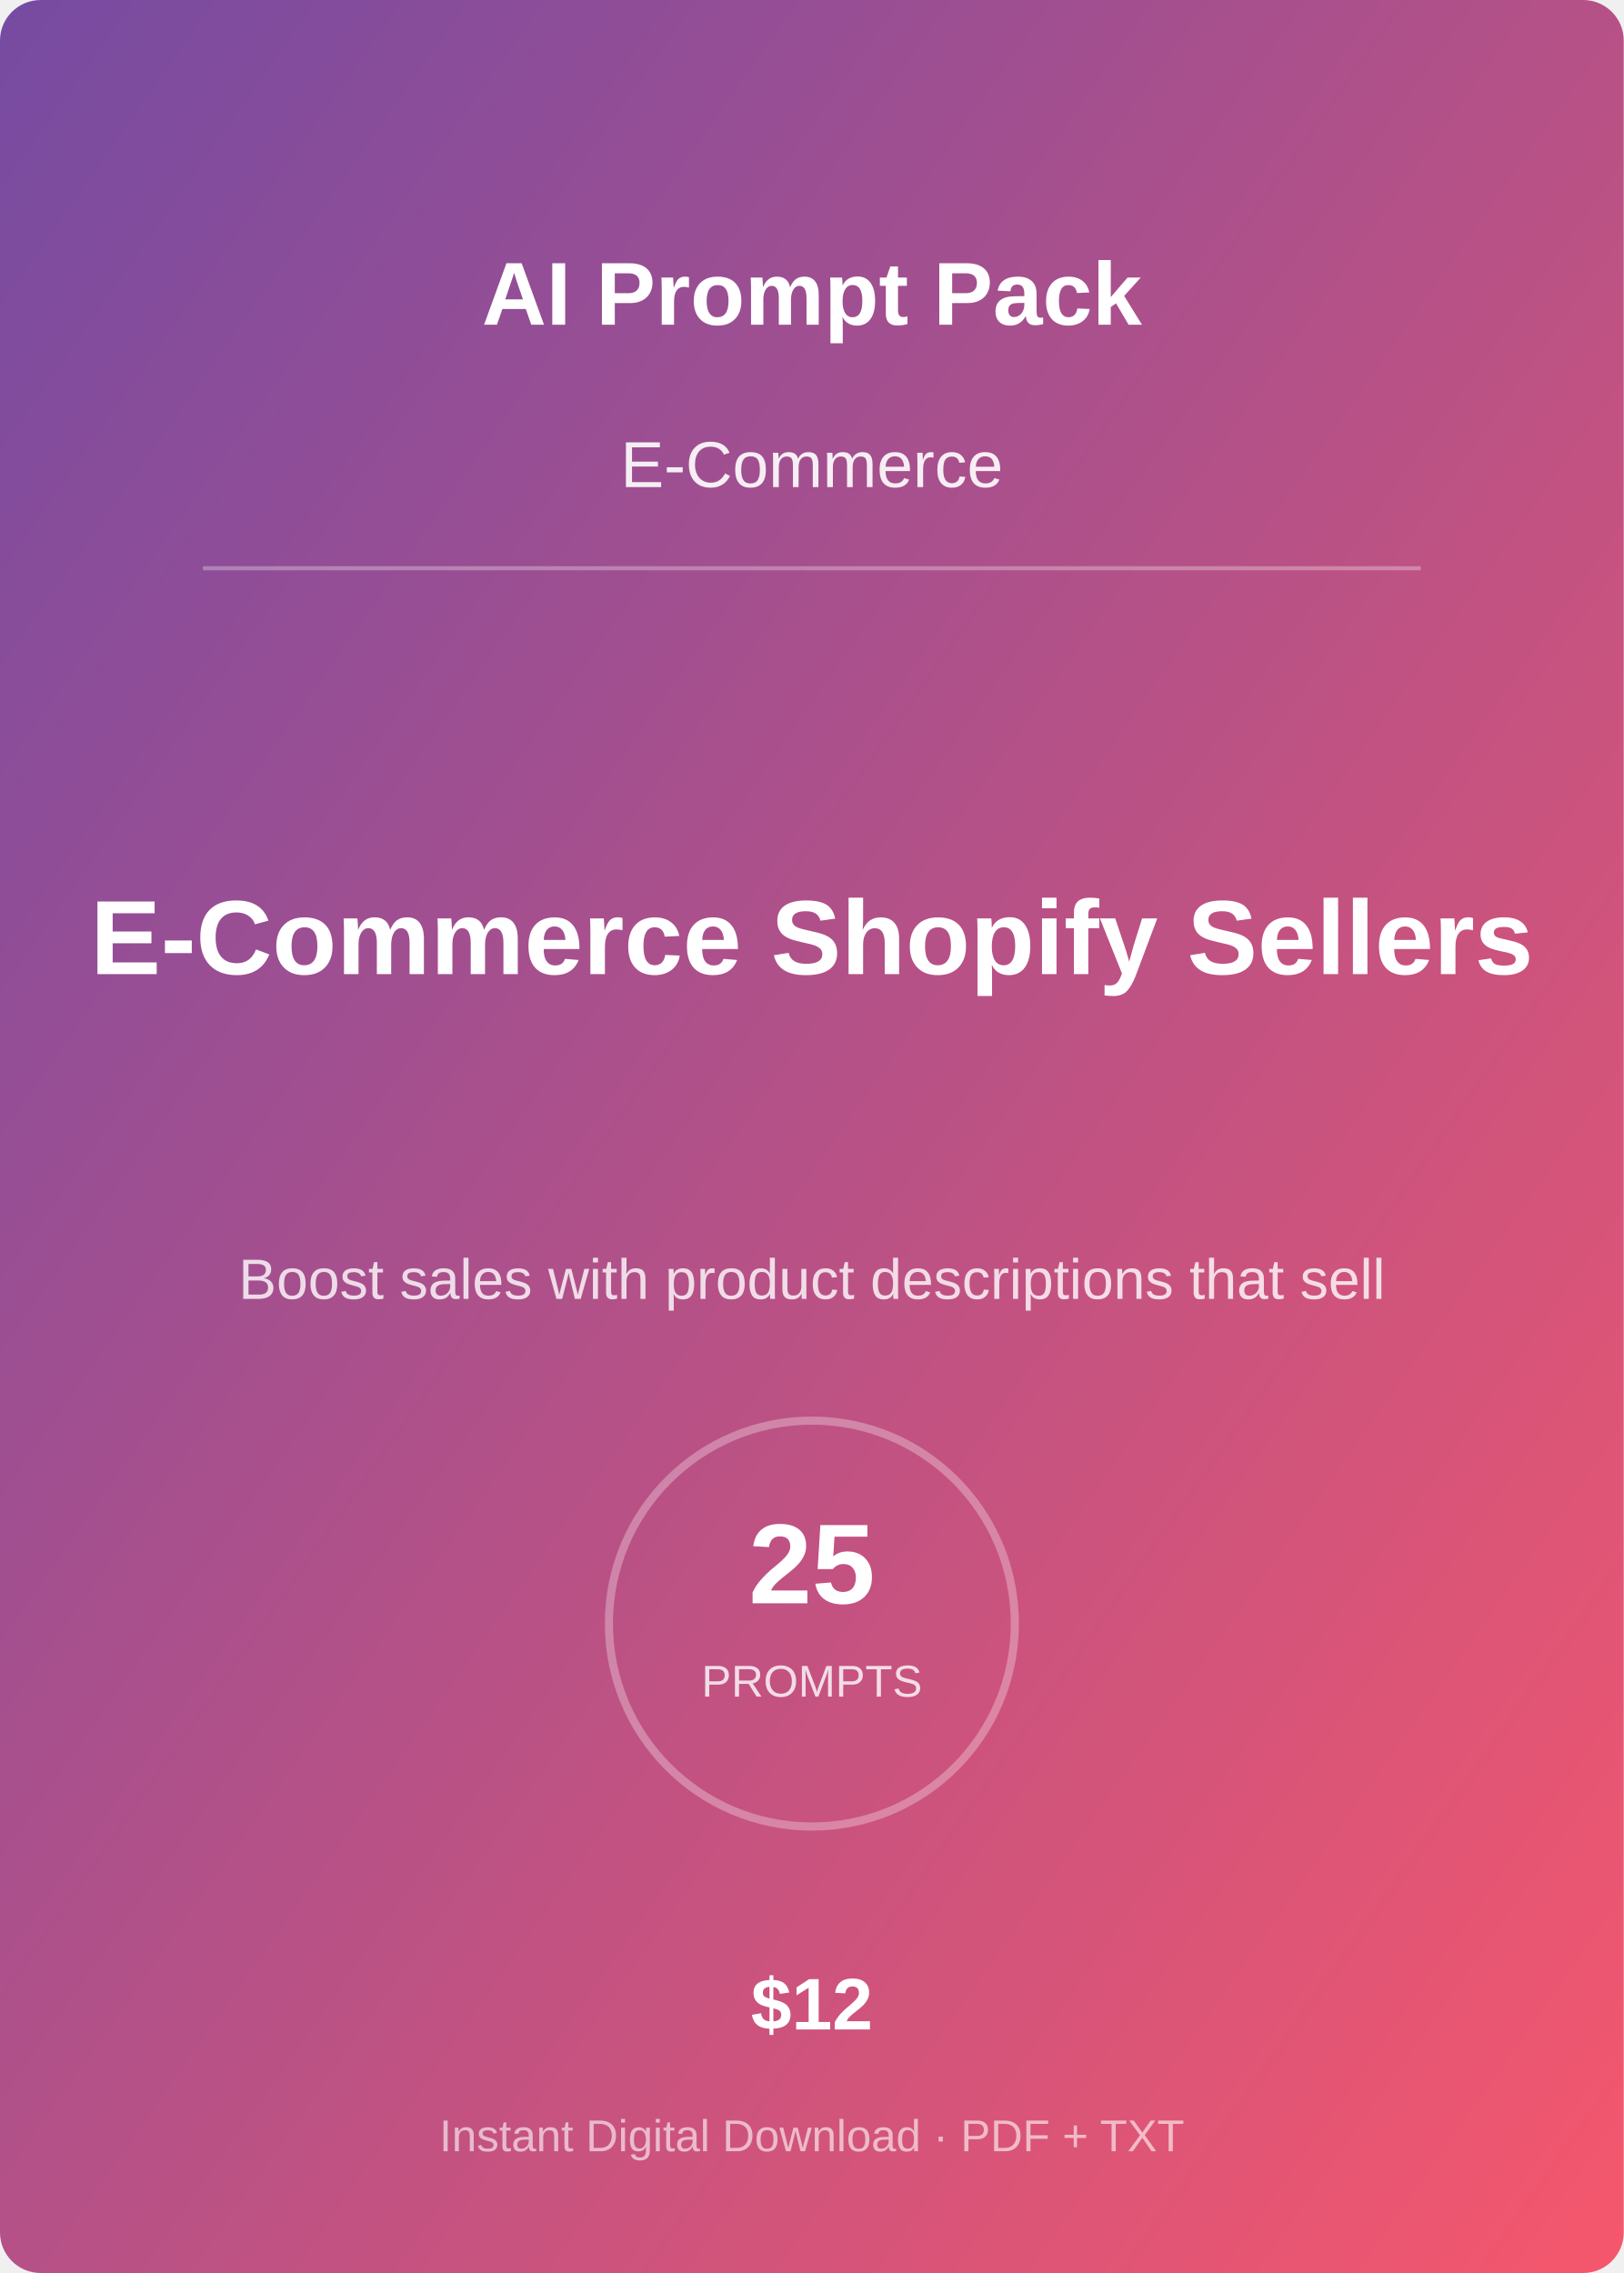
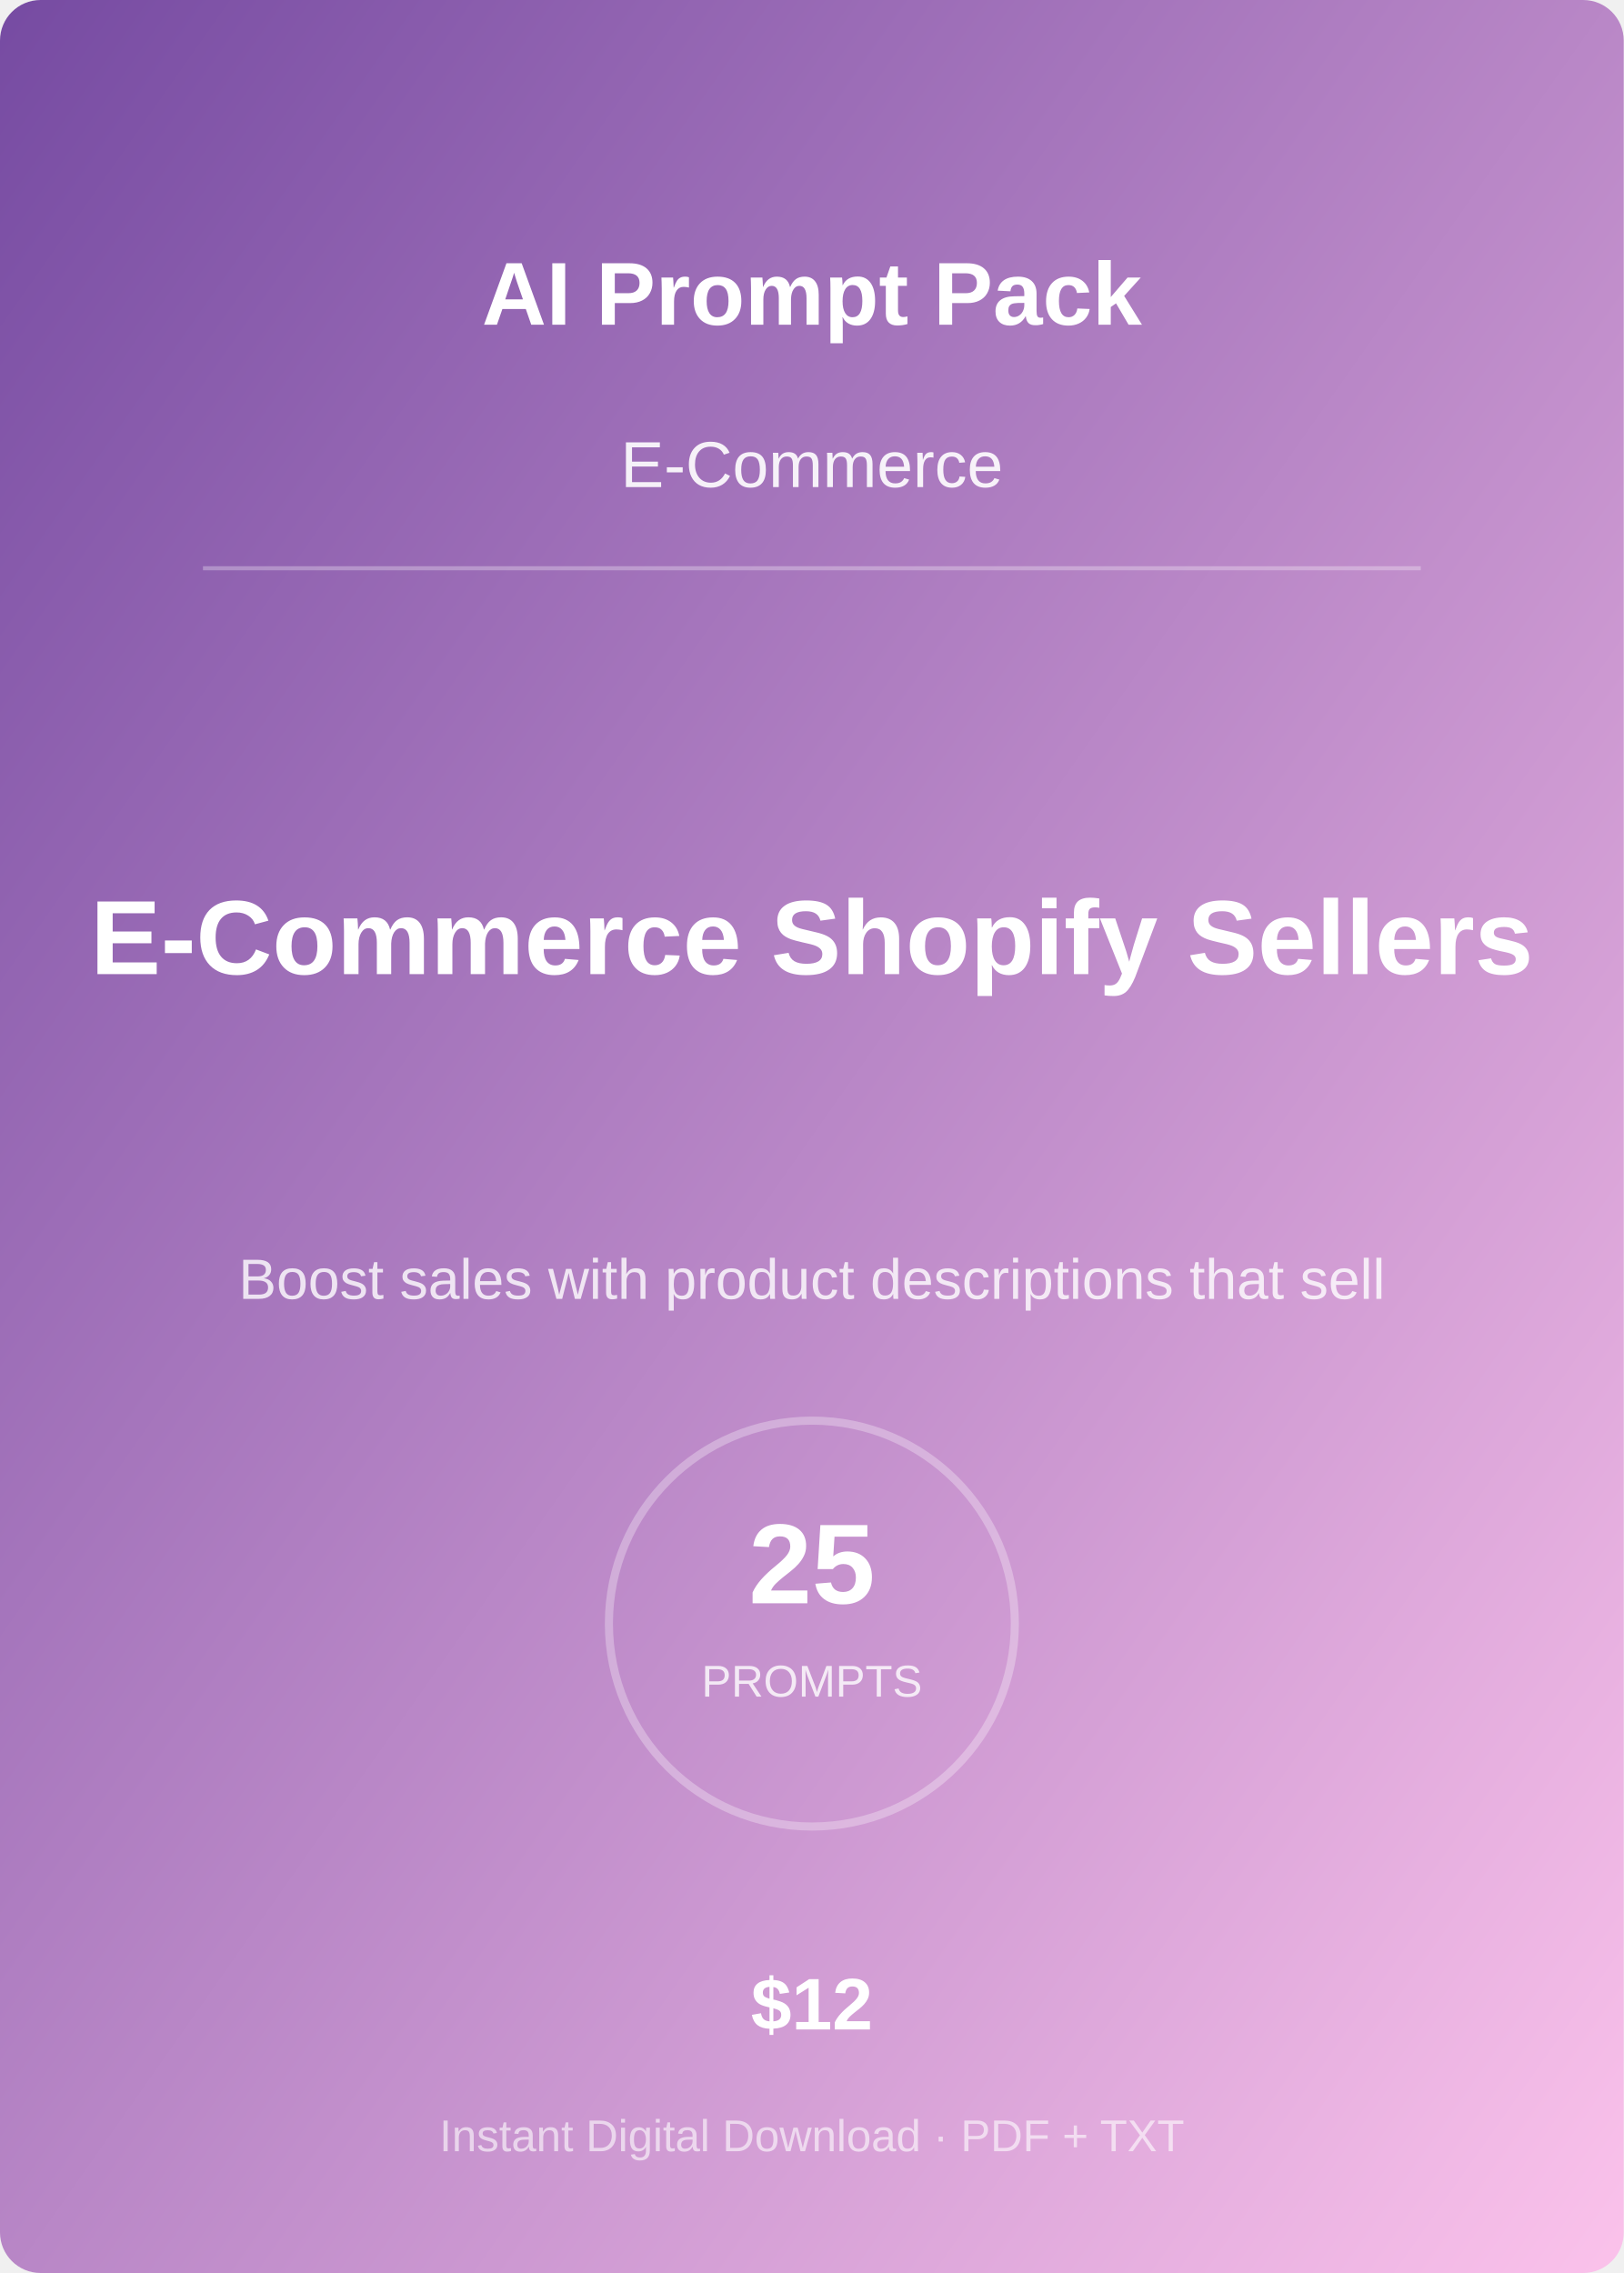
<svg xmlns="http://www.w3.org/2000/svg" viewBox="0 0 400 560">
  <defs>
    <linearGradient id="bg" x1="0%" y1="0%" x2="100%" y2="100%">
      <stop offset="0%" style="stop-color:#764ba2" />
-       <stop offset="100%" style="stop-color:#f5576c" />
+       <stop offset="100%" style="stop-color:#fbc2eb" />
    </linearGradient>
  </defs>
  <rect width="400" height="560" fill="url(#bg)" rx="10" />
  <text x="200" y="80" text-anchor="middle" font-family="Arial,sans-serif" font-size="22" font-weight="bold" fill="#fff">AI Prompt Pack</text>
  <text x="200" y="120" text-anchor="middle" font-family="Arial,sans-serif" font-size="16" fill="#fff" opacity="0.9">E-Commerce</text>
  <line x1="50" y1="140" x2="350" y2="140" stroke="#fff" stroke-width="1" opacity="0.3" />
  <text x="200" y="240" text-anchor="middle" font-family="Arial,sans-serif" font-size="26" font-weight="bold" fill="#fff">E-Commerce Shopify Sellers</text>
  <text x="200" y="320" text-anchor="middle" font-family="Arial,sans-serif" font-size="14" fill="#fff" opacity="0.8">Boost sales with product descriptions that sell</text>
  <circle cx="200" cy="400" r="50" fill="none" stroke="#fff" stroke-width="2" opacity="0.3" />
  <text x="200" y="395" text-anchor="middle" font-family="Arial,sans-serif" font-size="28" font-weight="bold" fill="#fff">25</text>
  <text x="200" y="418" text-anchor="middle" font-family="Arial,sans-serif" font-size="11" fill="#fff" opacity="0.8">PROMPTS</text>
  <text x="200" y="500" text-anchor="middle" font-family="Arial,sans-serif" font-size="18" font-weight="bold" fill="#fff">$12</text>
  <text x="200" y="530" text-anchor="middle" font-family="Arial,sans-serif" font-size="11" fill="#fff" opacity="0.6">Instant Digital Download · PDF + TXT</text>
</svg>
